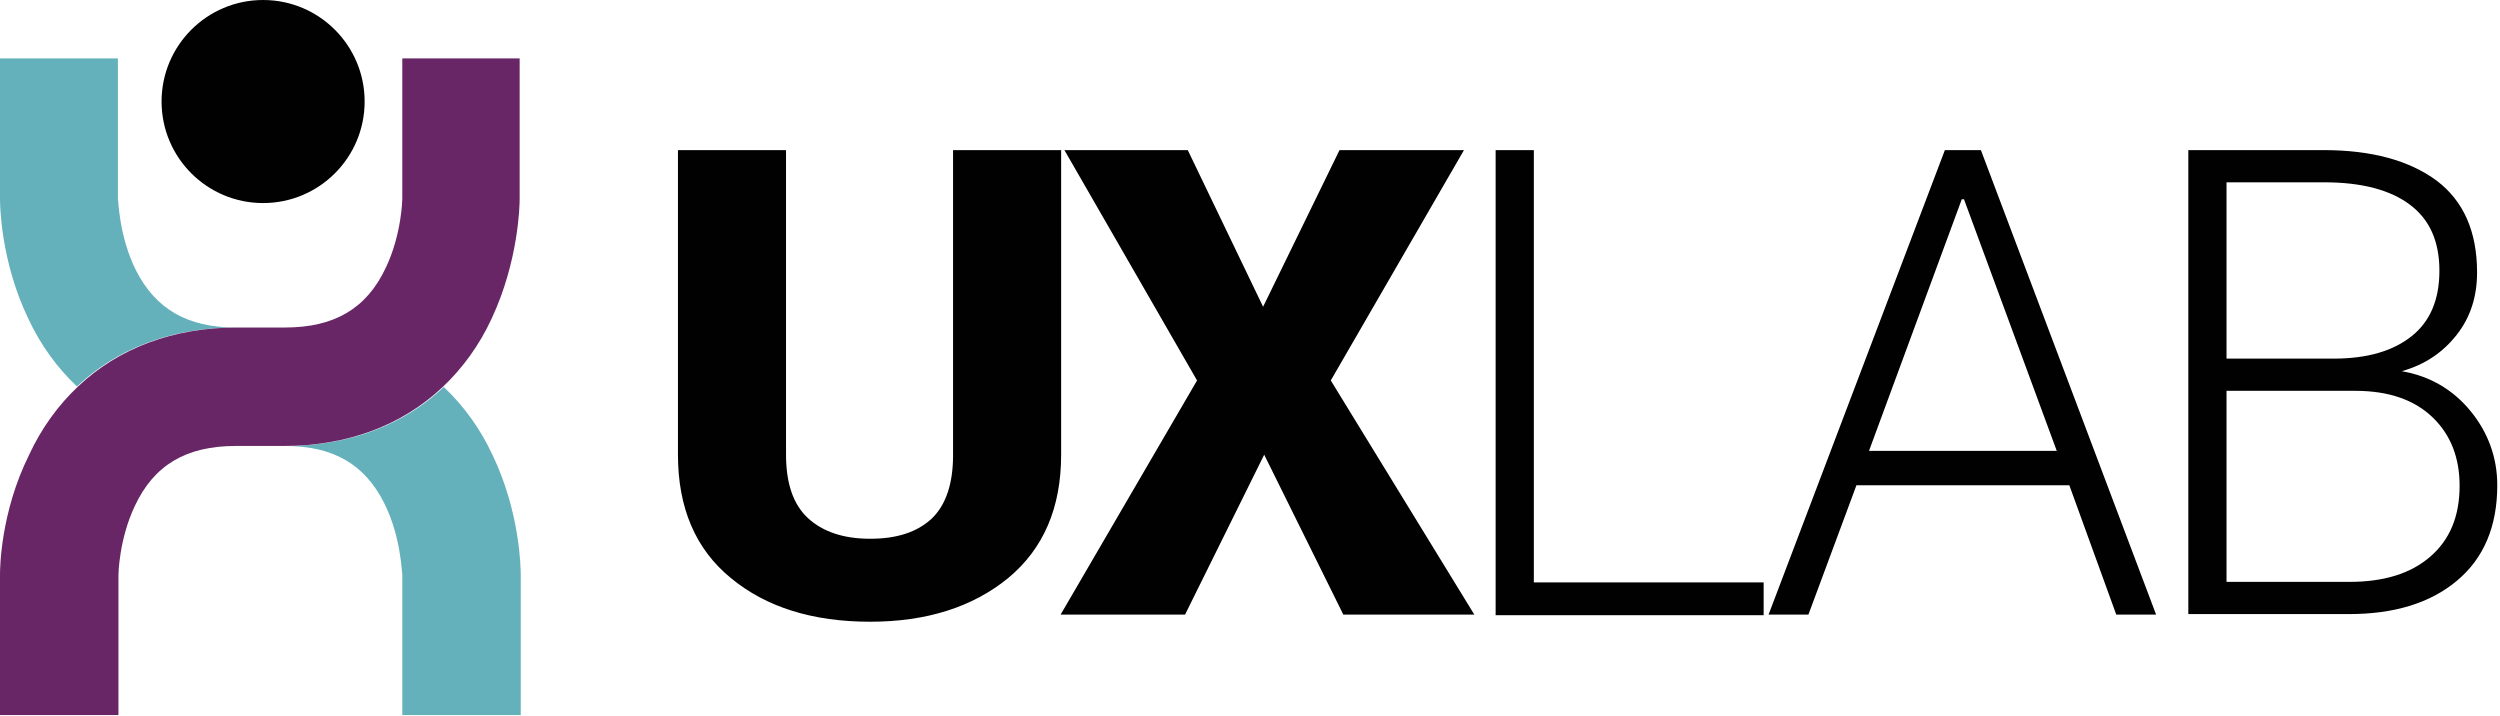
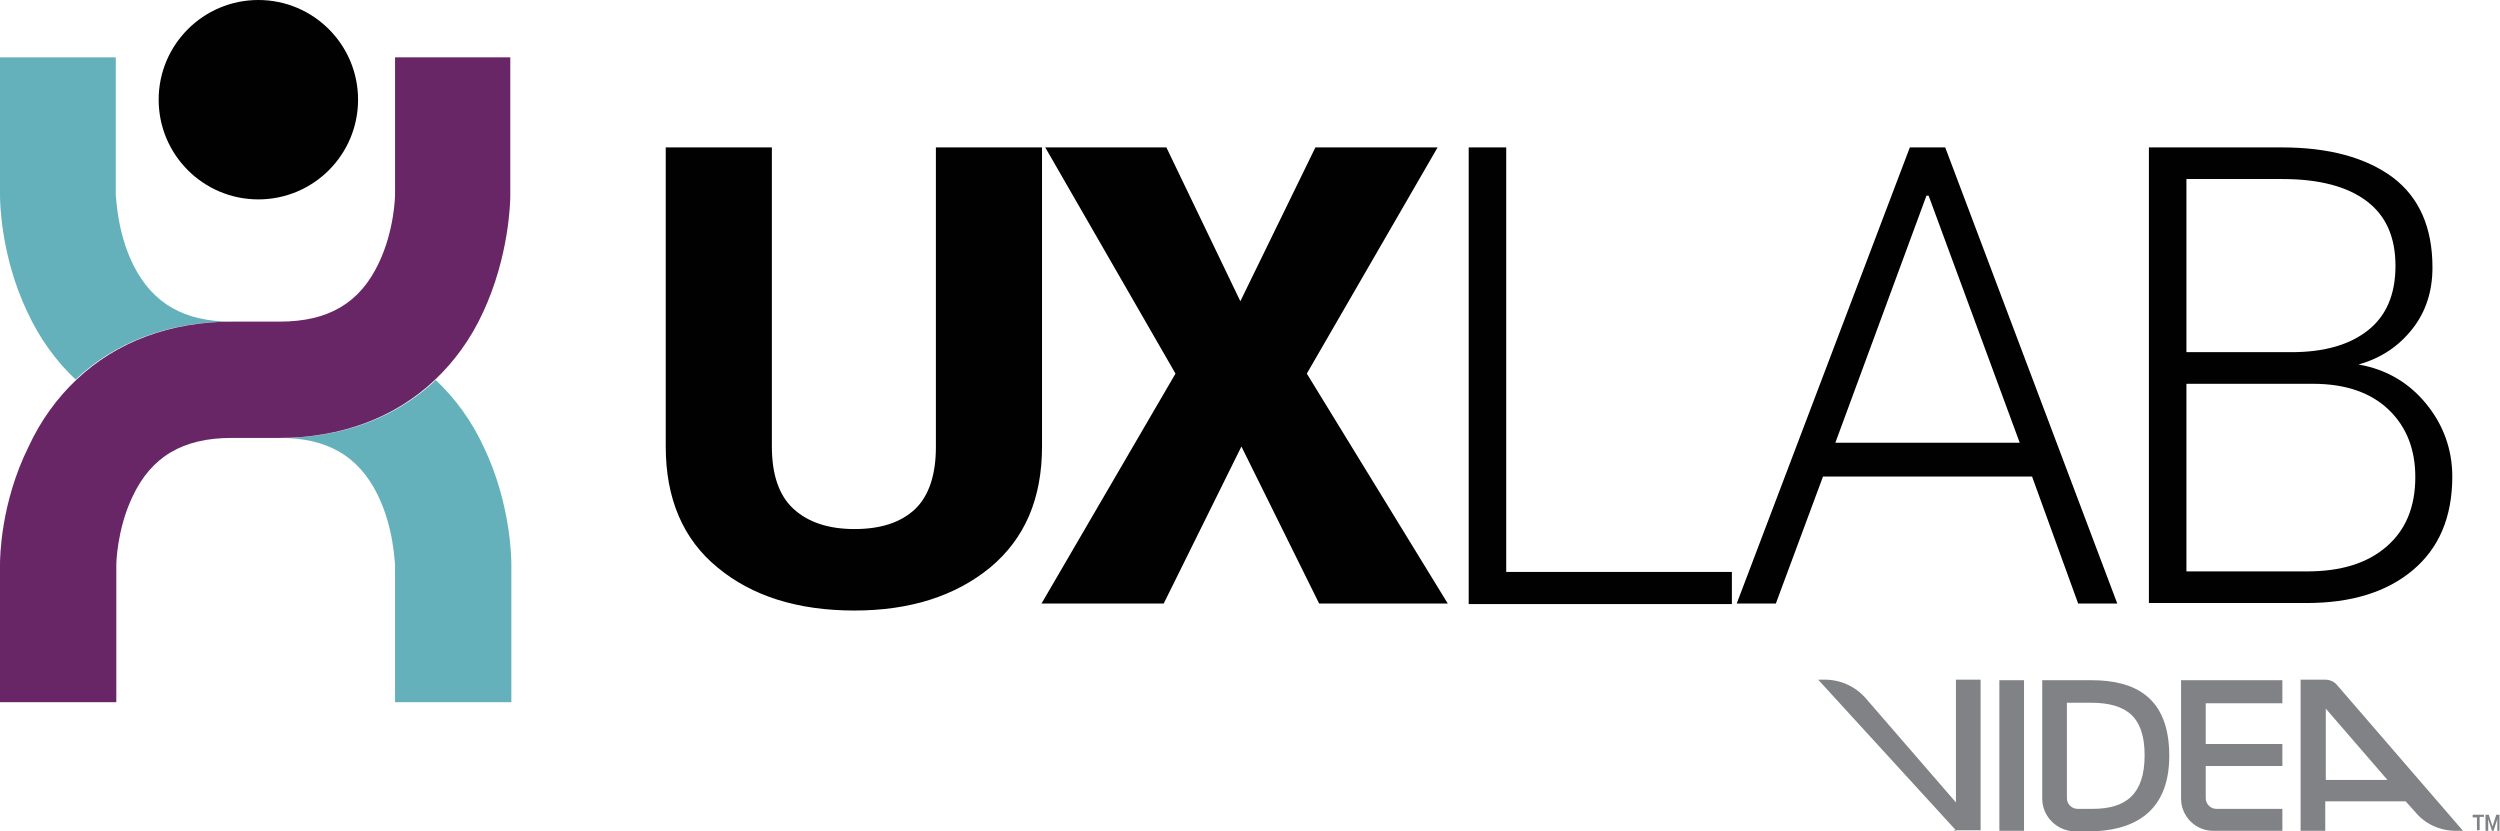
- <svg xmlns="http://www.w3.org/2000/svg" width="458" height="131" viewBox="0 0 458 131">
-   <g fill="none">
-     <path fill="#010101" d="M194.4,27.5 L194.4,83.3 C194.4,93 191.2,100.5 184.7,105.9 C178.2,111.2 169.8,113.9 159.4,113.9 C148.8,113.9 140.3,111.2 133.9,105.9 C127.4,100.6 124.2,93 124.2,83.3 L124.2,27.5 L144,27.5 L144,83.3 C144,88.5 145.3,92.4 148,94.9 C150.7,97.4 154.5,98.7 159.4,98.7 C164.3,98.7 168,97.5 170.7,95 C173.3,92.5 174.6,88.6 174.6,83.4 L174.6,27.5 L194.4,27.5 L194.4,27.5 Z M231.4,56.2 L245.4,27.5 L268.2,27.5 L243.8,69.7 L270.1,112.6 L246.1,112.6 L231.6,83.3 L217.1,112.6 L194.3,112.6 L219.3,69.7 L195,27.5 L217.6,27.5 L231.4,56.2 Z M281,106.7 L323.1,106.7 L323.1,112.7 L274,112.7 L274,27.5 L281,27.5 L281,106.7 Z M379.1,88.9 L340.1,88.9 L331.3,112.6 L324,112.6 L356.3,27.5 L362.9,27.5 L395,112.6 L387.7,112.6 L379.1,88.9 Z M342.4,82.6 L376.8,82.6 L359.8,36.5 L359.4,36.5 L342.4,82.6 Z M400.9,112.6 L400.9,27.5 L425.7,27.5 C434.5,27.5 441.4,29.4 446.4,33.1 C451.3,36.8 453.8,42.4 453.8,49.9 C453.8,54.3 452.6,58.1 450.1,61.3 C447.6,64.5 444.3,66.8 440,68 C445.2,68.9 449.4,71.4 452.6,75.3 C455.8,79.2 457.5,83.8 457.5,88.9 C457.5,96.5 455,102.3 450.1,106.4 C445.2,110.5 438.6,112.5 430.3,112.5 L400.9,112.5 L400.9,112.6 Z M407.9,65.7 L427.5,65.7 C433.7,65.7 438.4,64.3 441.8,61.6 C445.2,58.9 446.9,54.9 446.9,49.6 C446.9,44.2 445.1,40.2 441.5,37.5 C437.9,34.8 432.7,33.4 425.8,33.4 L407.9,33.4 L407.9,65.7 L407.9,65.7 Z M407.9,71.6 L407.9,106.6 L430.4,106.6 C436.7,106.6 441.6,105.1 445.2,102 C448.8,98.9 450.6,94.6 450.6,89 C450.6,83.9 449,79.7 445.7,76.5 C442.4,73.3 437.7,71.6 431.5,71.6 L407.9,71.6 Z" />
-     <circle cx="48.2" cy="18.6" r="18.6" fill="#010101" />
-     <path fill="#64B1BC" d="M24.9,49.5 C21.8,43.3 21.7,36.7 21.6,36.4 L21.6,10.7 L0,10.7 L0,36.4 C0,37.5 0.1,47.7 5.1,58.2 C7.4,63.2 10.5,67.4 14.1,70.8 C21.5,63.8 31.5,60 43.2,60 C34.3,60 28.5,56.6 24.9,49.5 Z" />
-     <path fill="#2BACE2" d="M43.2,81.7 L52,81.7 L43.2,81.7 Z M52.1,60 L43.3,60 L52.1,60 L52.1,60 Z" />
-     <path fill="#64B1BC" d="M70.4,92.2 C73.5,98.4 73.6,105 73.7,105.3 L73.7,131 L95.4,131 L95.4,105.3 C95.4,104.2 95.3,94 90.3,83.5 C88,78.5 84.9,74.3 81.3,70.9 C73.9,77.9 63.9,81.7 52.2,81.7 C61,81.7 66.8,85 70.4,92.2 Z" />
-     <path fill="#682666" d="M73.7,10.7 L73.7,36.4 C73.7,36.5 73.6,42.9 70.7,49 C67.2,56.5 61.3,60 52.2,60 L43.4,60 C31.7,60 21.7,63.8 14.3,70.8 C10.7,74.2 7.6,78.4 5.3,83.4 C0.1,93.9 0,104.1 0,105.3 L0,131 L21.7,131 L21.7,105.3 C21.7,105.2 21.8,98.8 24.7,92.7 C28.2,85.2 34.1,81.7 43.2,81.7 L52,81.7 C63.7,81.7 73.7,77.9 81.1,70.9 C84.7,67.5 87.8,63.3 90.1,58.3 C95,47.8 95.2,37.6 95.2,36.5 L95.2,10.7 L73.7,10.7 Z" />
-   </g>
+ <svg xmlns="http://www.w3.org/2000/svg" viewBox="0 0 466.4 155">
+   <path d="M373 155v-28.1h4.6V155H373zm8-6v-22.1h9.2c7.9 0 14.5 3 14.5 14.1 0 10.9-7.1 14.1-15.1 14.1H387c-3.3-.1-6-2.8-6-6.1zm4.6-.1c0 1.1.9 2 2 2h2.8c6.2 0 9.7-2.7 9.7-10 0-7.2-3.4-9.8-10.1-9.8h-4.4v17.8zm21.3.1v-22.1h18.9v4.3h-14.3v7.6h14.3v4.1h-14.3v6c0 1.1.9 2 2 2h12.3v4.1h-12.9c-3.3 0-6-2.7-6-6zm51.3 6h1.3L436 127.8c-.5-.6-1.3-1-2.2-1h-4.6V155h4.6v-5.5h15l1.8 2c1.9 2.3 4.7 3.5 7.6 3.5zm-24.3-9.5v-13.3l11.5 13.3h-11.5zm-69 4.2l-16.8-19.4c-1.9-2.2-4.7-3.5-7.6-3.5h-1.3l25.7 28.1c.5.6-.9 0 0 0h4.6v-28.1h-4.6v22.9zm97.2 5.3v-2.5h-.8v-.5h2.1v.4h-.8v2.5h-.5zm1.6 0v-3h.6l.7 2.2.7-2.2h.6v3h-.4v-2.2l-.7 2.2h-.3l-.7-2.2v2.2h-.5z" fill="#818285" />
+   <path d="M194.4 27.5v55.8c0 9.7-3.2 17.2-9.7 22.6-6.5 5.3-14.9 8-25.3 8-10.6 0-19.1-2.7-25.5-8-6.5-5.3-9.7-12.9-9.7-22.6V27.5H144v55.8c0 5.2 1.3 9.1 4 11.6s6.5 3.8 11.4 3.8 8.6-1.2 11.3-3.7c2.6-2.5 3.9-6.4 3.9-11.6V27.5h19.8zm37 28.7l14-28.7h22.8l-24.4 42.2 26.3 42.9h-24l-14.5-29.3-14.5 29.3h-22.8l25-42.9L195 27.5h22.6l13.8 28.7zm49.6 50.5h42.1v6H274V27.5h7v79.2zm98.1-17.8h-39l-8.8 23.7H324l32.3-85.1h6.6l32.1 85.1h-7.3l-8.6-23.7zm-36.7-6.3h34.4l-17-46.1h-.4l-17 46.1zm58.5 30V27.5h24.8c8.8 0 15.7 1.9 20.7 5.6 4.9 3.7 7.4 9.3 7.4 16.8 0 4.4-1.2 8.2-3.7 11.4-2.5 3.2-5.8 5.5-10.1 6.7 5.2.9 9.4 3.4 12.6 7.3 3.2 3.9 4.9 8.5 4.9 13.6 0 7.6-2.5 13.4-7.4 17.5s-11.5 6.1-19.8 6.1h-29.4zm7-46.9h19.6c6.2 0 10.9-1.4 14.3-4.1 3.4-2.7 5.1-6.7 5.1-12 0-5.4-1.8-9.4-5.4-12.1-3.6-2.7-8.8-4.1-15.7-4.1h-17.9v32.3zm0 5.9v35h22.5c6.3 0 11.2-1.5 14.8-4.6 3.6-3.1 5.4-7.4 5.4-13 0-5.1-1.6-9.3-4.9-12.5s-8-4.9-14.2-4.9h-23.6z" fill="#010101" />
+   <circle fill="#010101" cx="48.2" cy="18.6" r="18.6" />
+   <path fill="#64B1BC" d="M24.9 49.5c-3.1-6.2-3.2-12.8-3.3-13.1V10.7H0v25.7c0 1.1.1 11.3 5.1 21.8 2.3 5 5.4 9.2 9 12.6 7.4-7 17.4-10.8 29.1-10.8-8.9 0-14.7-3.4-18.3-10.5z" />
+   <path fill="#2BACE2" d="M43.2 81.7H52h-8.8zM52.1 60h-8.8 8.8z" />
+   <path fill="#64B1BC" d="M70.4 92.2c3.1 6.2 3.2 12.8 3.3 13.1V131h21.7v-25.7c0-1.1-.1-11.3-5.1-21.8-2.3-5-5.4-9.2-9-12.6-7.4 7-17.4 10.8-29.1 10.8 8.8 0 14.6 3.3 18.2 10.5z" />
+   <path fill="#682666" d="M73.7 10.7v25.7c0 .1-.1 6.5-3 12.6-3.5 7.5-9.4 11-18.5 11h-8.8c-11.7 0-21.7 3.8-29.1 10.8-3.6 3.4-6.7 7.6-9 12.6C.1 93.9 0 104.1 0 105.3V131h21.7v-25.7c0-.1.1-6.5 3-12.6 3.5-7.5 9.4-11 18.5-11H52c11.7 0 21.7-3.8 29.1-10.8 3.6-3.4 6.7-7.6 9-12.6 4.9-10.5 5.1-20.7 5.1-21.8V10.7H73.7z" />
</svg>
